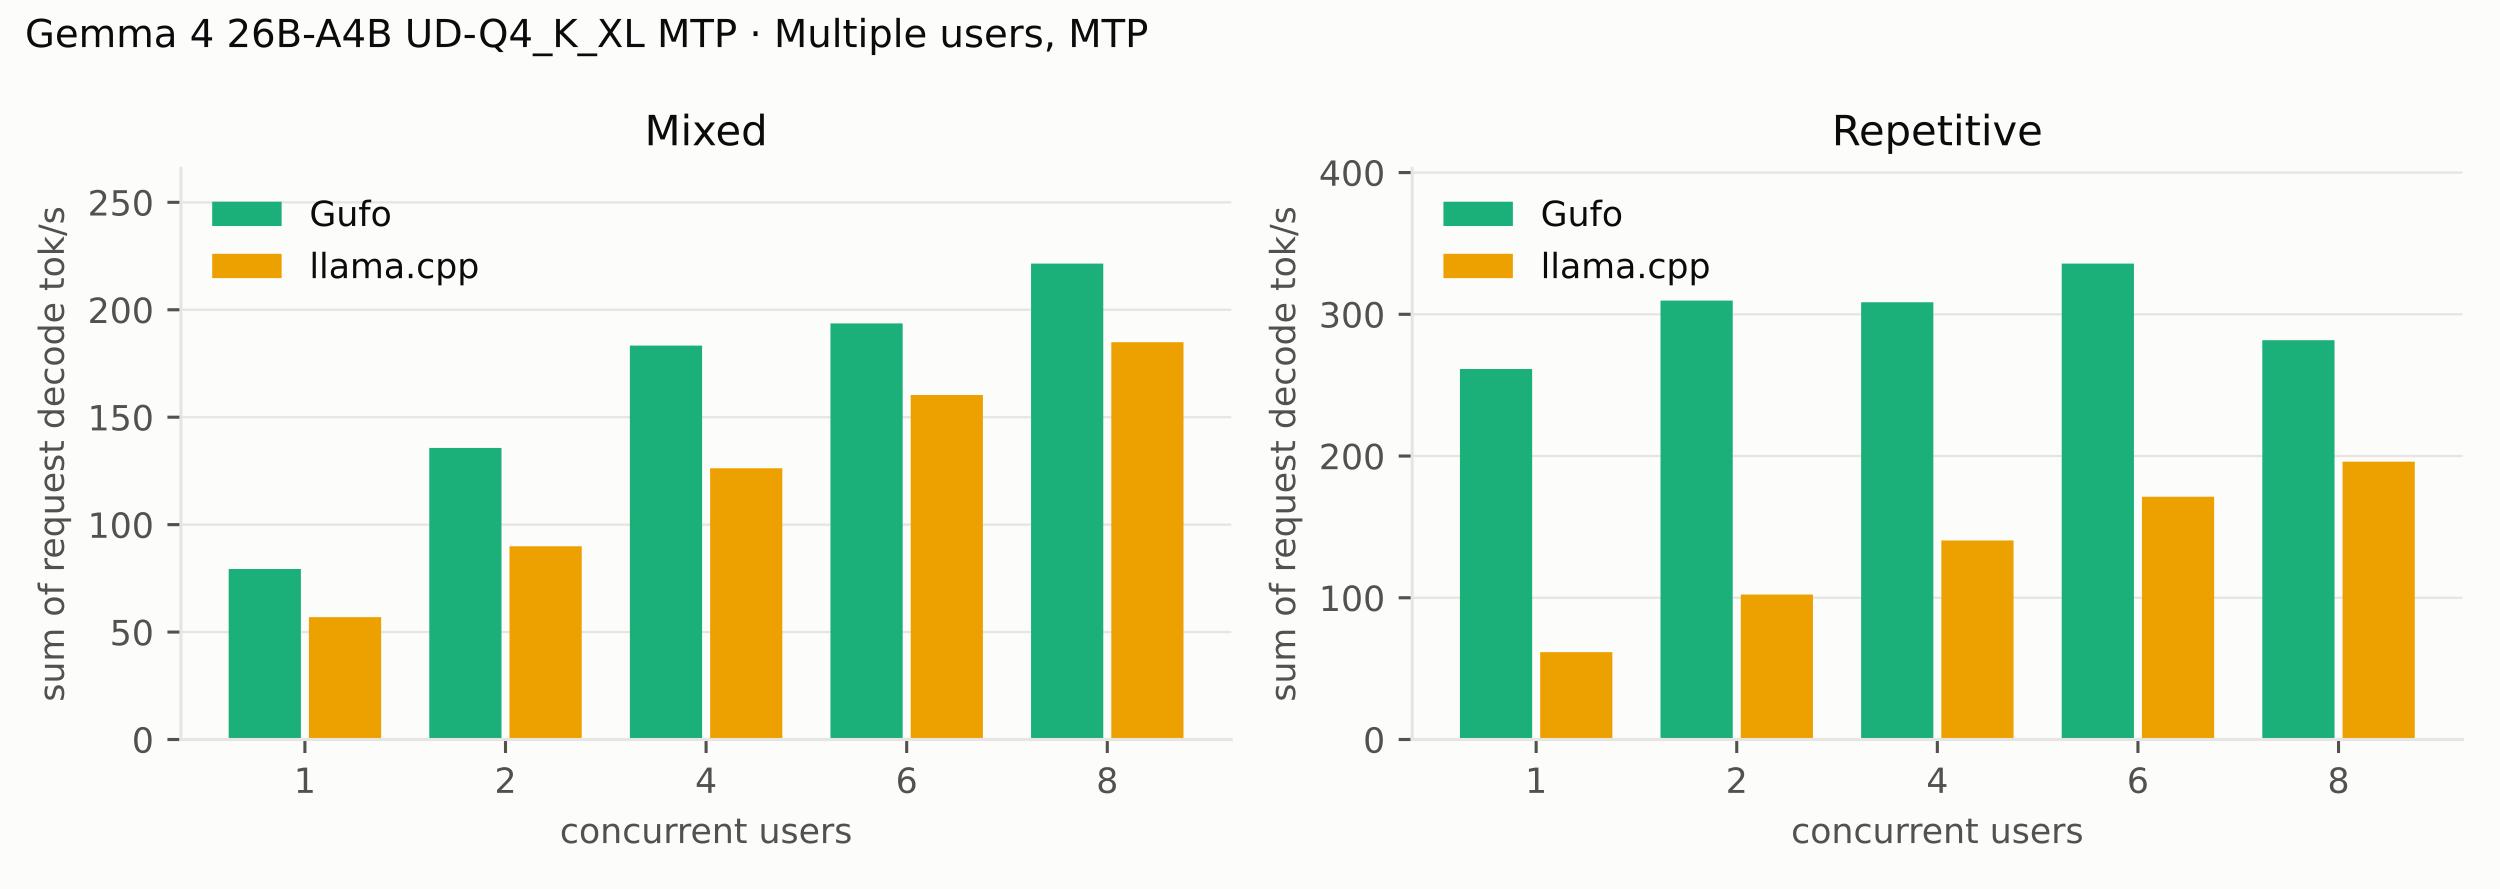
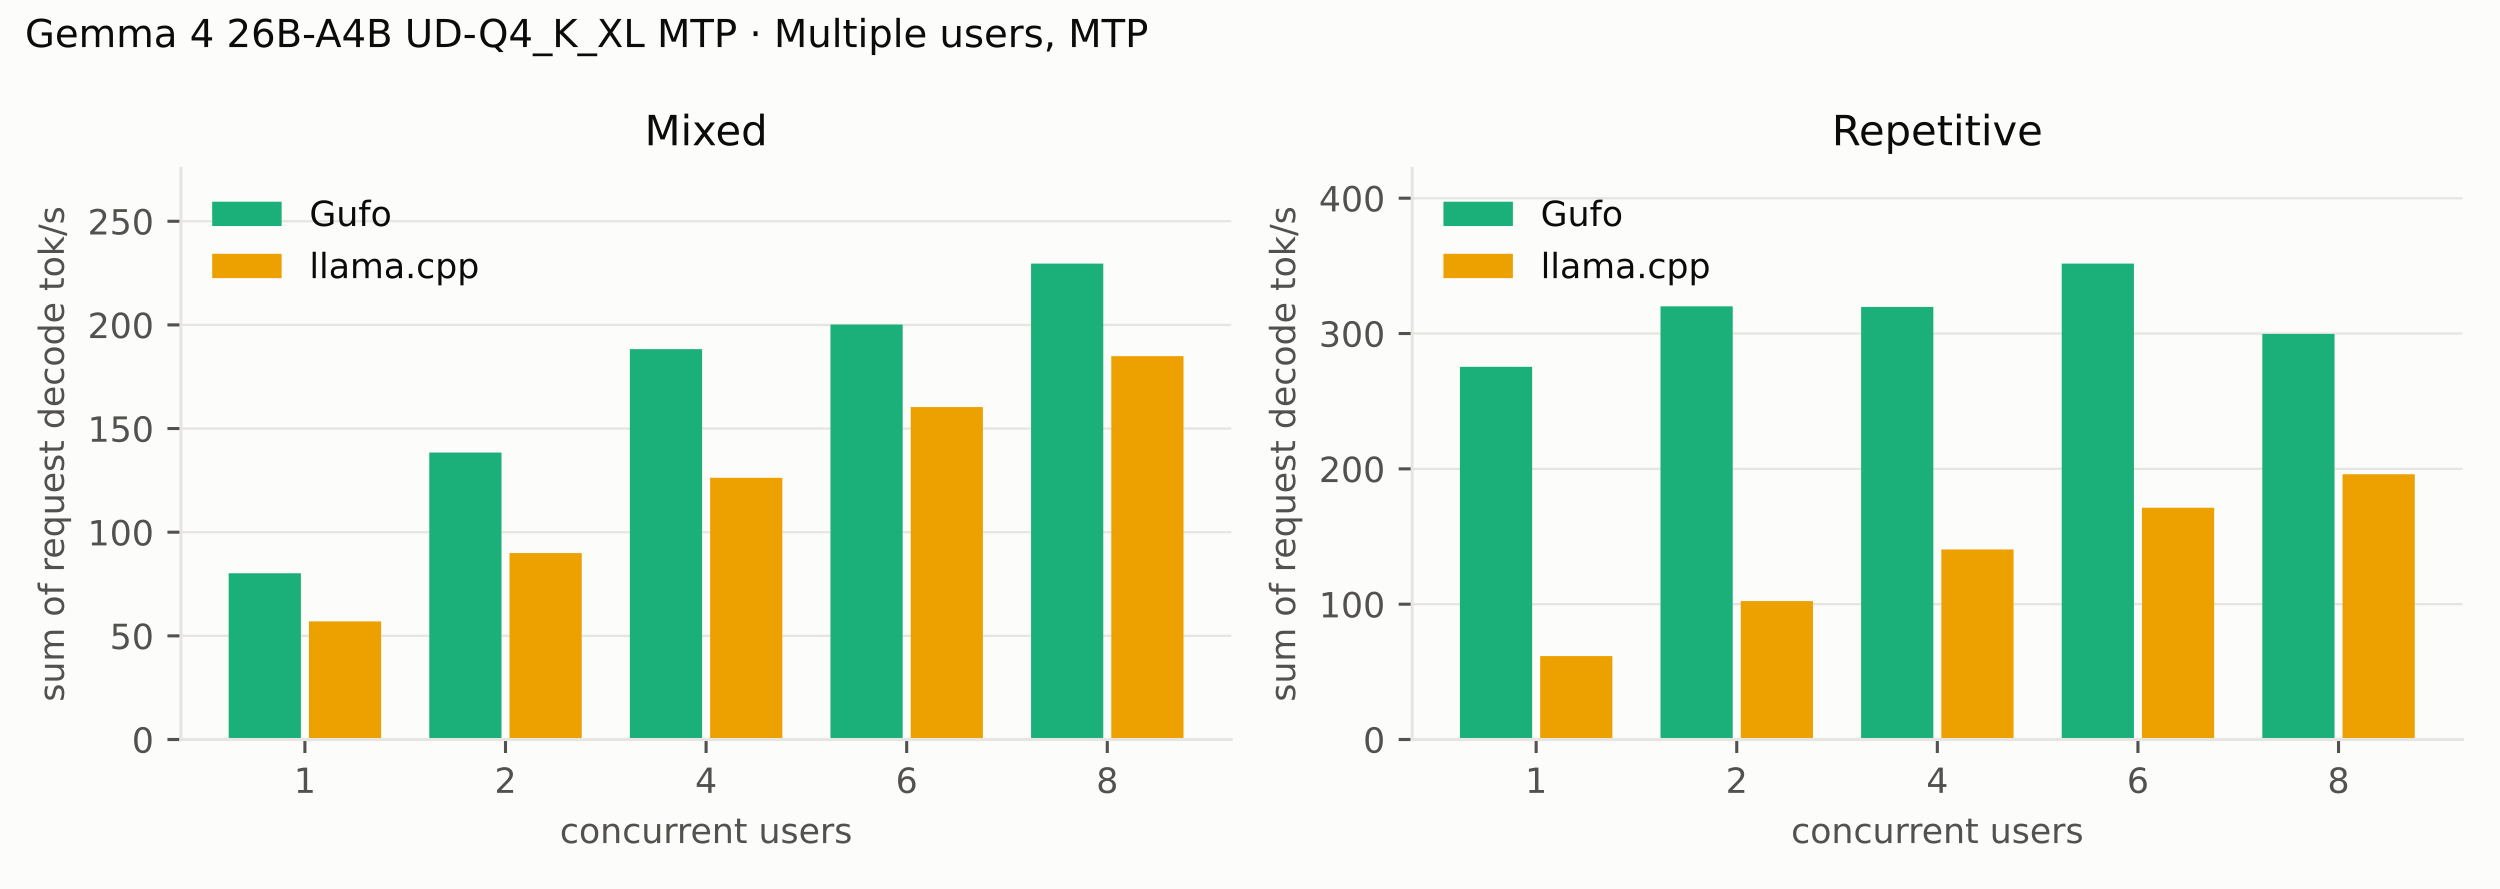
<svg xmlns="http://www.w3.org/2000/svg" xmlns:xlink="http://www.w3.org/1999/xlink" width="648pt" height="230.4pt" viewBox="0 0 648 230.4" version="1.1">
  <defs>
    <style type="text/css">*{stroke-linejoin: round; stroke-linecap: butt}</style>
  </defs>
  <g id="figure_1">
    <g id="patch_1">
      <path d="M 0 230.4 L 648 230.4 L 648 0 L 0 0 z " style="fill: #fcfcfb" />
    </g>
    <g id="axes_1">
      <g id="patch_2">
        <path d="M 46.899 191.68 L 319.14 191.68 L 319.14 43.647 L 46.899 43.647 z " style="fill: #fcfcfb" />
      </g>
      <g id="matplotlib.axis_1">
        <g id="xtick_1">
          <g id="line2d_1">
            <defs>
              <path id="m1ebf051f68" d="M 0 0 L 0 3.5 " style="stroke: #52514e; stroke-width: 0.8" />
            </defs>
            <g>
              <use xlink:href="#m1ebf051f68" x="79.032" y="191.68" style="fill: #52514e; stroke: #52514e; stroke-width: 0.8" />
            </g>
          </g>
          <g id="text_1">
            <text style="font-size: 9px; font-family: 'DejaVu Sans', 'Bitstream Vera Sans', 'Computer Modern Sans Serif', 'Lucida Grande', 'Verdana', 'Geneva', 'Lucid', 'Arial', 'Helvetica', 'Avant Garde', sans-serif; text-anchor: middle; fill: #52514e" x="79.032" y="205.518" transform="rotate(-0 79.03174 205.5179)">1</text>
          </g>
        </g>
        <g id="xtick_2">
          <g id="line2d_2">
            <g>
              <use xlink:href="#m1ebf051f68" x="131.026" y="191.68" style="fill: #52514e; stroke: #52514e; stroke-width: 0.8" />
            </g>
          </g>
          <g id="text_2">
            <text style="font-size: 9px; font-family: 'DejaVu Sans', 'Bitstream Vera Sans', 'Computer Modern Sans Serif', 'Lucida Grande', 'Verdana', 'Geneva', 'Lucid', 'Arial', 'Helvetica', 'Avant Garde', sans-serif; text-anchor: middle; fill: #52514e" x="131.026" y="205.518" transform="rotate(-0 131.0257 205.5179)">2</text>
          </g>
        </g>
        <g id="xtick_3">
          <g id="line2d_3">
            <g>
              <use xlink:href="#m1ebf051f68" x="183.02" y="191.68" style="fill: #52514e; stroke: #52514e; stroke-width: 0.8" />
            </g>
          </g>
          <g id="text_3">
            <text style="font-size: 9px; font-family: 'DejaVu Sans', 'Bitstream Vera Sans', 'Computer Modern Sans Serif', 'Lucida Grande', 'Verdana', 'Geneva', 'Lucid', 'Arial', 'Helvetica', 'Avant Garde', sans-serif; text-anchor: middle; fill: #52514e" x="183.02" y="205.518" transform="rotate(-0 183.0197 205.5179)">4</text>
          </g>
        </g>
        <g id="xtick_4">
          <g id="line2d_4">
            <g>
              <use xlink:href="#m1ebf051f68" x="235.014" y="191.68" style="fill: #52514e; stroke: #52514e; stroke-width: 0.8" />
            </g>
          </g>
          <g id="text_4">
            <text style="font-size: 9px; font-family: 'DejaVu Sans', 'Bitstream Vera Sans', 'Computer Modern Sans Serif', 'Lucida Grande', 'Verdana', 'Geneva', 'Lucid', 'Arial', 'Helvetica', 'Avant Garde', sans-serif; text-anchor: middle; fill: #52514e" x="235.014" y="205.518" transform="rotate(-0 235.0137 205.5179)">6</text>
          </g>
        </g>
        <g id="xtick_5">
          <g id="line2d_5">
            <g>
              <use xlink:href="#m1ebf051f68" x="287.008" y="191.68" style="fill: #52514e; stroke: #52514e; stroke-width: 0.8" />
            </g>
          </g>
          <g id="text_5">
            <text style="font-size: 9px; font-family: 'DejaVu Sans', 'Bitstream Vera Sans', 'Computer Modern Sans Serif', 'Lucida Grande', 'Verdana', 'Geneva', 'Lucid', 'Arial', 'Helvetica', 'Avant Garde', sans-serif; text-anchor: middle; fill: #52514e" x="287.008" y="205.518" transform="rotate(-0 287.0077 205.5179)">8</text>
          </g>
        </g>
        <g id="text_6">
          <text style="font-size: 9px; font-family: 'DejaVu Sans', 'Bitstream Vera Sans', 'Computer Modern Sans Serif', 'Lucida Grande', 'Verdana', 'Geneva', 'Lucid', 'Arial', 'Helvetica', 'Avant Garde', sans-serif; text-anchor: middle; fill: #52514e" x="183.02" y="218.518" transform="rotate(-0 183.0197 218.5179)">concurrent users</text>
        </g>
      </g>
      <g id="matplotlib.axis_2">
        <g id="ytick_1">
          <g id="line2d_6">
            <path d="M 46.899 191.68 L 319.14 191.68 " clip-path="url(#p1bdd1d52e2)" style="fill: none; stroke: #e6e5e1; stroke-width: 0.6; stroke-linecap: square" />
          </g>
          <g id="line2d_7">
            <defs>
              <path id="m680e5b1e24" d="M 0 0 L -3.5 0 " style="stroke: #52514e; stroke-width: 0.8" />
            </defs>
            <g>
              <use xlink:href="#m680e5b1e24" x="46.899" y="191.68" style="fill: #52514e; stroke: #52514e; stroke-width: 0.8" />
            </g>
          </g>
          <g id="text_7">
            <text style="font-size: 9px; font-family: 'DejaVu Sans', 'Bitstream Vera Sans', 'Computer Modern Sans Serif', 'Lucida Grande', 'Verdana', 'Geneva', 'Lucid', 'Arial', 'Helvetica', 'Avant Garde', sans-serif; text-anchor: end; fill: #52514e" x="39.899" y="195.099" transform="rotate(-0 39.89945 195.0989)">0</text>
          </g>
        </g>
        <g id="ytick_2">
          <g id="line2d_8">
-             <path d="M 46.899 163.833 L 319.14 163.833 " clip-path="url(#p1bdd1d52e2)" style="fill: none; stroke: #e6e5e1; stroke-width: 0.6; stroke-linecap: square" />
+             <path d="M 46.899 164.813 L 319.14 164.813 " clip-path="url(#p1bdd1d52e2)" style="fill: none; stroke: #e6e5e1; stroke-width: 0.6; stroke-linecap: square" />
          </g>
          <g id="line2d_9">
            <g>
-               <use xlink:href="#m680e5b1e24" x="46.899" y="163.833" style="fill: #52514e; stroke: #52514e; stroke-width: 0.8" />
+               <use xlink:href="#m680e5b1e24" x="46.899" y="164.813" style="fill: #52514e; stroke: #52514e; stroke-width: 0.8" />
            </g>
          </g>
          <g id="text_8">
-             <text style="font-size: 9px; font-family: 'DejaVu Sans', 'Bitstream Vera Sans', 'Computer Modern Sans Serif', 'Lucida Grande', 'Verdana', 'Geneva', 'Lucid', 'Arial', 'Helvetica', 'Avant Garde', sans-serif; text-anchor: end; fill: #52514e" x="39.899" y="167.252" transform="rotate(-0 39.89945 167.2523)">50</text>
+             <text style="font-size: 9px; font-family: 'DejaVu Sans', 'Bitstream Vera Sans', 'Computer Modern Sans Serif', 'Lucida Grande', 'Verdana', 'Geneva', 'Lucid', 'Arial', 'Helvetica', 'Avant Garde', sans-serif; text-anchor: end; fill: #52514e" x="39.899" y="168.232" transform="rotate(-0 39.89945 168.2323)">50</text>
          </g>
        </g>
        <g id="ytick_3">
          <g id="line2d_10">
-             <path d="M 46.899 135.987 L 319.14 135.987 " clip-path="url(#p1bdd1d52e2)" style="fill: none; stroke: #e6e5e1; stroke-width: 0.6; stroke-linecap: square" />
+             <path d="M 46.899 137.947 L 319.14 137.947 " clip-path="url(#p1bdd1d52e2)" style="fill: none; stroke: #e6e5e1; stroke-width: 0.6; stroke-linecap: square" />
          </g>
          <g id="line2d_11">
            <g>
-               <use xlink:href="#m680e5b1e24" x="46.899" y="135.987" style="fill: #52514e; stroke: #52514e; stroke-width: 0.8" />
+               <use xlink:href="#m680e5b1e24" x="46.899" y="137.947" style="fill: #52514e; stroke: #52514e; stroke-width: 0.8" />
            </g>
          </g>
          <g id="text_9">
-             <text style="font-size: 9px; font-family: 'DejaVu Sans', 'Bitstream Vera Sans', 'Computer Modern Sans Serif', 'Lucida Grande', 'Verdana', 'Geneva', 'Lucid', 'Arial', 'Helvetica', 'Avant Garde', sans-serif; text-anchor: end; fill: #52514e" x="39.899" y="139.406" transform="rotate(-0 39.89945 139.4056)">100</text>
+             <text style="font-size: 9px; font-family: 'DejaVu Sans', 'Bitstream Vera Sans', 'Computer Modern Sans Serif', 'Lucida Grande', 'Verdana', 'Geneva', 'Lucid', 'Arial', 'Helvetica', 'Avant Garde', sans-serif; text-anchor: end; fill: #52514e" x="39.899" y="141.366" transform="rotate(-0 39.89945 141.3657)">100</text>
          </g>
        </g>
        <g id="ytick_4">
          <g id="line2d_12">
-             <path d="M 46.899 108.14 L 319.14 108.14 " clip-path="url(#p1bdd1d52e2)" style="fill: none; stroke: #e6e5e1; stroke-width: 0.6; stroke-linecap: square" />
+             <path d="M 46.899 111.08 L 319.14 111.08 " clip-path="url(#p1bdd1d52e2)" style="fill: none; stroke: #e6e5e1; stroke-width: 0.6; stroke-linecap: square" />
          </g>
          <g id="line2d_13">
            <g>
-               <use xlink:href="#m680e5b1e24" x="46.899" y="108.14" style="fill: #52514e; stroke: #52514e; stroke-width: 0.8" />
+               <use xlink:href="#m680e5b1e24" x="46.899" y="111.08" style="fill: #52514e; stroke: #52514e; stroke-width: 0.8" />
            </g>
          </g>
          <g id="text_10">
-             <text style="font-size: 9px; font-family: 'DejaVu Sans', 'Bitstream Vera Sans', 'Computer Modern Sans Serif', 'Lucida Grande', 'Verdana', 'Geneva', 'Lucid', 'Arial', 'Helvetica', 'Avant Garde', sans-serif; text-anchor: end; fill: #52514e" x="39.899" y="111.559" transform="rotate(-0 39.89945 111.5589)">150</text>
+             <text style="font-size: 9px; font-family: 'DejaVu Sans', 'Bitstream Vera Sans', 'Computer Modern Sans Serif', 'Lucida Grande', 'Verdana', 'Geneva', 'Lucid', 'Arial', 'Helvetica', 'Avant Garde', sans-serif; text-anchor: end; fill: #52514e" x="39.899" y="114.499" transform="rotate(-0 39.89945 114.4991)">150</text>
          </g>
        </g>
        <g id="ytick_5">
          <g id="line2d_14">
-             <path d="M 46.899 80.293 L 319.14 80.293 " clip-path="url(#p1bdd1d52e2)" style="fill: none; stroke: #e6e5e1; stroke-width: 0.6; stroke-linecap: square" />
+             <path d="M 46.899 84.214 L 319.14 84.214 " clip-path="url(#p1bdd1d52e2)" style="fill: none; stroke: #e6e5e1; stroke-width: 0.6; stroke-linecap: square" />
          </g>
          <g id="line2d_15">
            <g>
-               <use xlink:href="#m680e5b1e24" x="46.899" y="80.293" style="fill: #52514e; stroke: #52514e; stroke-width: 0.8" />
+               <use xlink:href="#m680e5b1e24" x="46.899" y="84.214" style="fill: #52514e; stroke: #52514e; stroke-width: 0.8" />
            </g>
          </g>
          <g id="text_11">
-             <text style="font-size: 9px; font-family: 'DejaVu Sans', 'Bitstream Vera Sans', 'Computer Modern Sans Serif', 'Lucida Grande', 'Verdana', 'Geneva', 'Lucid', 'Arial', 'Helvetica', 'Avant Garde', sans-serif; text-anchor: end; fill: #52514e" x="39.899" y="83.712" transform="rotate(-0 39.89945 83.71226)">200</text>
+             <text style="font-size: 9px; font-family: 'DejaVu Sans', 'Bitstream Vera Sans', 'Computer Modern Sans Serif', 'Lucida Grande', 'Verdana', 'Geneva', 'Lucid', 'Arial', 'Helvetica', 'Avant Garde', sans-serif; text-anchor: end; fill: #52514e" x="39.899" y="87.632" transform="rotate(-0 39.89945 87.63248)">200</text>
          </g>
        </g>
        <g id="ytick_6">
          <g id="line2d_16">
-             <path d="M 46.899 52.447 L 319.14 52.447 " clip-path="url(#p1bdd1d52e2)" style="fill: none; stroke: #e6e5e1; stroke-width: 0.6; stroke-linecap: square" />
+             <path d="M 46.899 57.347 L 319.14 57.347 " clip-path="url(#p1bdd1d52e2)" style="fill: none; stroke: #e6e5e1; stroke-width: 0.6; stroke-linecap: square" />
          </g>
          <g id="line2d_17">
            <g>
-               <use xlink:href="#m680e5b1e24" x="46.899" y="52.447" style="fill: #52514e; stroke: #52514e; stroke-width: 0.8" />
+               <use xlink:href="#m680e5b1e24" x="46.899" y="57.347" style="fill: #52514e; stroke: #52514e; stroke-width: 0.8" />
            </g>
          </g>
          <g id="text_12">
-             <text style="font-size: 9px; font-family: 'DejaVu Sans', 'Bitstream Vera Sans', 'Computer Modern Sans Serif', 'Lucida Grande', 'Verdana', 'Geneva', 'Lucid', 'Arial', 'Helvetica', 'Avant Garde', sans-serif; text-anchor: end; fill: #52514e" x="39.899" y="55.866" transform="rotate(-0 39.89945 55.86559)">250</text>
+             <text style="font-size: 9px; font-family: 'DejaVu Sans', 'Bitstream Vera Sans', 'Computer Modern Sans Serif', 'Lucida Grande', 'Verdana', 'Geneva', 'Lucid', 'Arial', 'Helvetica', 'Avant Garde', sans-serif; text-anchor: end; fill: #52514e" x="39.899" y="60.766" transform="rotate(-0 39.89945 60.76586)">250</text>
          </g>
        </g>
        <g id="text_13">
          <text style="font-size: 9px; font-family: 'DejaVu Sans', 'Bitstream Vera Sans', 'Computer Modern Sans Serif', 'Lucida Grande', 'Verdana', 'Geneva', 'Lucid', 'Arial', 'Helvetica', 'Avant Garde', sans-serif; text-anchor: middle; fill: #52514e" x="16.559" y="117.664" transform="rotate(-90 16.55859 117.6635)">sum of request decode tok/s</text>
        </g>
      </g>
      <g id="patch_3">
-         <path d="M 59.274 191.68 L 77.992 191.68 L 77.992 147.493 L 59.274 147.493 z " clip-path="url(#p1bdd1d52e2)" style="fill: #1baf7a" />
+         <path d="M 59.274 191.68 L 77.992 191.68 L 77.992 148.591 L 59.274 148.591 z " clip-path="url(#p1bdd1d52e2)" style="fill: #1baf7a" />
      </g>
      <g id="patch_4">
-         <path d="M 111.268 191.68 L 129.986 191.68 L 129.986 116.099 L 111.268 116.099 z " clip-path="url(#p1bdd1d52e2)" style="fill: #1baf7a" />
+         <path d="M 111.268 191.68 L 129.986 191.68 L 129.986 117.302 L 111.268 117.302 z " clip-path="url(#p1bdd1d52e2)" style="fill: #1baf7a" />
      </g>
      <g id="patch_5">
-         <path d="M 163.262 191.68 L 181.98 191.68 L 181.98 89.577 L 163.262 89.577 z " clip-path="url(#p1bdd1d52e2)" style="fill: #1baf7a" />
+         <path d="M 163.262 191.68 L 181.98 191.68 L 181.98 90.49 L 163.262 90.49 z " clip-path="url(#p1bdd1d52e2)" style="fill: #1baf7a" />
      </g>
      <g id="patch_6">
-         <path d="M 215.256 191.68 L 233.974 191.68 L 233.974 83.824 L 215.256 83.824 z " clip-path="url(#p1bdd1d52e2)" style="fill: #1baf7a" />
+         <path d="M 215.256 191.68 L 233.974 191.68 L 233.974 84.111 L 215.256 84.111 z " clip-path="url(#p1bdd1d52e2)" style="fill: #1baf7a" />
      </g>
      <g id="patch_7">
        <path d="M 267.25 191.68 L 285.968 191.68 L 285.968 68.319 L 267.25 68.319 z " clip-path="url(#p1bdd1d52e2)" style="fill: #1baf7a" />
      </g>
      <g id="patch_8">
-         <path d="M 80.072 191.68 L 98.789 191.68 L 98.789 159.957 L 80.072 159.957 z " clip-path="url(#p1bdd1d52e2)" style="fill: #eda100" />
+         <path d="M 80.072 191.68 L 98.789 191.68 L 98.789 161.074 L 80.072 161.074 z " clip-path="url(#p1bdd1d52e2)" style="fill: #eda100" />
      </g>
      <g id="patch_9">
-         <path d="M 132.066 191.68 L 150.783 191.68 L 150.783 141.595 L 132.066 141.595 z " clip-path="url(#p1bdd1d52e2)" style="fill: #eda100" />
+         <path d="M 132.066 191.68 L 150.783 191.68 L 150.783 143.358 L 132.066 143.358 z " clip-path="url(#p1bdd1d52e2)" style="fill: #eda100" />
      </g>
      <g id="patch_10">
-         <path d="M 184.06 191.68 L 202.777 191.68 L 202.777 121.373 L 184.06 121.373 z " clip-path="url(#p1bdd1d52e2)" style="fill: #eda100" />
+         <path d="M 184.06 191.68 L 202.777 191.68 L 202.777 123.847 L 184.06 123.847 z " clip-path="url(#p1bdd1d52e2)" style="fill: #eda100" />
      </g>
      <g id="patch_11">
-         <path d="M 236.054 191.68 L 254.771 191.68 L 254.771 102.376 L 236.054 102.376 z " clip-path="url(#p1bdd1d52e2)" style="fill: #eda100" />
+         <path d="M 236.054 191.68 L 254.771 191.68 L 254.771 105.519 L 236.054 105.519 z " clip-path="url(#p1bdd1d52e2)" style="fill: #eda100" />
      </g>
      <g id="patch_12">
-         <path d="M 288.048 191.68 L 306.765 191.68 L 306.765 88.692 L 288.048 88.692 z " clip-path="url(#p1bdd1d52e2)" style="fill: #eda100" />
+         <path d="M 288.048 191.68 L 306.765 191.68 L 306.765 92.317 L 288.048 92.317 z " clip-path="url(#p1bdd1d52e2)" style="fill: #eda100" />
      </g>
      <g id="patch_13">
        <path d="M 46.899 191.68 L 46.899 43.647 " style="fill: none; stroke: #e6e5e1; stroke-width: 0.8; stroke-linejoin: miter; stroke-linecap: square" />
      </g>
      <g id="patch_14">
        <path d="M 46.899 191.68 L 319.14 191.68 " style="fill: none; stroke: #e6e5e1; stroke-width: 0.8; stroke-linejoin: miter; stroke-linecap: square" />
      </g>
      <g id="text_14">
        <text style="font-size: 10.8px; font-family: 'DejaVu Sans', 'Bitstream Vera Sans', 'Computer Modern Sans Serif', 'Lucida Grande', 'Verdana', 'Geneva', 'Lucid', 'Arial', 'Helvetica', 'Avant Garde', sans-serif; text-anchor: middle; fill: #0b0b0b" x="183.02" y="37.647" transform="rotate(-0 183.0197 37.64709)">Mixed</text>
      </g>
      <g id="legend_1">
        <g id="patch_15">
          <path d="M 54.999 58.586 L 72.999 58.586 L 72.999 52.286 L 54.999 52.286 z " style="fill: #1baf7a" />
        </g>
        <g id="text_15">
          <text style="font-size: 9px; font-family: 'DejaVu Sans', 'Bitstream Vera Sans', 'Computer Modern Sans Serif', 'Lucida Grande', 'Verdana', 'Geneva', 'Lucid', 'Arial', 'Helvetica', 'Avant Garde', sans-serif; text-anchor: start; fill: #0b0b0b" x="80.199" y="58.586" transform="rotate(-0 80.19945 58.58569)">Gufo</text>
        </g>
        <g id="patch_16">
          <path d="M 54.999 72.086 L 72.999 72.086 L 72.999 65.786 L 54.999 65.786 z " style="fill: #eda100" />
        </g>
        <g id="text_16">
          <text style="font-size: 9px; font-family: 'DejaVu Sans', 'Bitstream Vera Sans', 'Computer Modern Sans Serif', 'Lucida Grande', 'Verdana', 'Geneva', 'Lucid', 'Arial', 'Helvetica', 'Avant Garde', sans-serif; text-anchor: start; fill: #0b0b0b" x="80.199" y="72.086" transform="rotate(-0 80.19945 72.08639)">llama.cpp</text>
        </g>
      </g>
    </g>
    <g id="axes_2">
      <g id="patch_17">
        <path d="M 366.039 191.68 L 638.28 191.68 L 638.28 43.647 L 366.039 43.647 z " style="fill: #fcfcfb" />
      </g>
      <g id="matplotlib.axis_3">
        <g id="xtick_6">
          <g id="line2d_18">
            <g>
              <use xlink:href="#m1ebf051f68" x="398.172" y="191.68" style="fill: #52514e; stroke: #52514e; stroke-width: 0.8" />
            </g>
          </g>
          <g id="text_17">
            <text style="font-size: 9px; font-family: 'DejaVu Sans', 'Bitstream Vera Sans', 'Computer Modern Sans Serif', 'Lucida Grande', 'Verdana', 'Geneva', 'Lucid', 'Arial', 'Helvetica', 'Avant Garde', sans-serif; text-anchor: middle; fill: #52514e" x="398.172" y="205.518" transform="rotate(-0 398.1717 205.5179)">1</text>
          </g>
        </g>
        <g id="xtick_7">
          <g id="line2d_19">
            <g>
              <use xlink:href="#m1ebf051f68" x="450.166" y="191.68" style="fill: #52514e; stroke: #52514e; stroke-width: 0.8" />
            </g>
          </g>
          <g id="text_18">
            <text style="font-size: 9px; font-family: 'DejaVu Sans', 'Bitstream Vera Sans', 'Computer Modern Sans Serif', 'Lucida Grande', 'Verdana', 'Geneva', 'Lucid', 'Arial', 'Helvetica', 'Avant Garde', sans-serif; text-anchor: middle; fill: #52514e" x="450.166" y="205.518" transform="rotate(-0 450.1657 205.5179)">2</text>
          </g>
        </g>
        <g id="xtick_8">
          <g id="line2d_20">
            <g>
              <use xlink:href="#m1ebf051f68" x="502.16" y="191.68" style="fill: #52514e; stroke: #52514e; stroke-width: 0.8" />
            </g>
          </g>
          <g id="text_19">
            <text style="font-size: 9px; font-family: 'DejaVu Sans', 'Bitstream Vera Sans', 'Computer Modern Sans Serif', 'Lucida Grande', 'Verdana', 'Geneva', 'Lucid', 'Arial', 'Helvetica', 'Avant Garde', sans-serif; text-anchor: middle; fill: #52514e" x="502.16" y="205.518" transform="rotate(-0 502.1597 205.5179)">4</text>
          </g>
        </g>
        <g id="xtick_9">
          <g id="line2d_21">
            <g>
              <use xlink:href="#m1ebf051f68" x="554.154" y="191.68" style="fill: #52514e; stroke: #52514e; stroke-width: 0.8" />
            </g>
          </g>
          <g id="text_20">
            <text style="font-size: 9px; font-family: 'DejaVu Sans', 'Bitstream Vera Sans', 'Computer Modern Sans Serif', 'Lucida Grande', 'Verdana', 'Geneva', 'Lucid', 'Arial', 'Helvetica', 'Avant Garde', sans-serif; text-anchor: middle; fill: #52514e" x="554.154" y="205.518" transform="rotate(-0 554.1537 205.5179)">6</text>
          </g>
        </g>
        <g id="xtick_10">
          <g id="line2d_22">
            <g>
              <use xlink:href="#m1ebf051f68" x="606.148" y="191.68" style="fill: #52514e; stroke: #52514e; stroke-width: 0.8" />
            </g>
          </g>
          <g id="text_21">
            <text style="font-size: 9px; font-family: 'DejaVu Sans', 'Bitstream Vera Sans', 'Computer Modern Sans Serif', 'Lucida Grande', 'Verdana', 'Geneva', 'Lucid', 'Arial', 'Helvetica', 'Avant Garde', sans-serif; text-anchor: middle; fill: #52514e" x="606.148" y="205.518" transform="rotate(-0 606.1477 205.5179)">8</text>
          </g>
        </g>
        <g id="text_22">
          <text style="font-size: 9px; font-family: 'DejaVu Sans', 'Bitstream Vera Sans', 'Computer Modern Sans Serif', 'Lucida Grande', 'Verdana', 'Geneva', 'Lucid', 'Arial', 'Helvetica', 'Avant Garde', sans-serif; text-anchor: middle; fill: #52514e" x="502.16" y="218.518" transform="rotate(-0 502.1597 218.5179)">concurrent users</text>
        </g>
      </g>
      <g id="matplotlib.axis_4">
        <g id="ytick_7">
          <g id="line2d_23">
            <path d="M 366.039 191.68 L 638.28 191.68 " clip-path="url(#pbed3e39741)" style="fill: none; stroke: #e6e5e1; stroke-width: 0.6; stroke-linecap: square" />
          </g>
          <g id="line2d_24">
            <g>
              <use xlink:href="#m680e5b1e24" x="366.039" y="191.68" style="fill: #52514e; stroke: #52514e; stroke-width: 0.8" />
            </g>
          </g>
          <g id="text_23">
            <text style="font-size: 9px; font-family: 'DejaVu Sans', 'Bitstream Vera Sans', 'Computer Modern Sans Serif', 'Lucida Grande', 'Verdana', 'Geneva', 'Lucid', 'Arial', 'Helvetica', 'Avant Garde', sans-serif; text-anchor: end; fill: #52514e" x="359.039" y="195.099" transform="rotate(-0 359.0395 195.0989)">0</text>
          </g>
        </g>
        <g id="ytick_8">
          <g id="line2d_25">
-             <path d="M 366.039 154.943 L 638.28 154.943 " clip-path="url(#pbed3e39741)" style="fill: none; stroke: #e6e5e1; stroke-width: 0.6; stroke-linecap: square" />
+             <path d="M 366.039 156.604 L 638.28 156.604 " clip-path="url(#pbed3e39741)" style="fill: none; stroke: #e6e5e1; stroke-width: 0.6; stroke-linecap: square" />
          </g>
          <g id="line2d_26">
            <g>
-               <use xlink:href="#m680e5b1e24" x="366.039" y="154.943" style="fill: #52514e; stroke: #52514e; stroke-width: 0.8" />
+               <use xlink:href="#m680e5b1e24" x="366.039" y="156.604" style="fill: #52514e; stroke: #52514e; stroke-width: 0.8" />
            </g>
          </g>
          <g id="text_24">
-             <text style="font-size: 9px; font-family: 'DejaVu Sans', 'Bitstream Vera Sans', 'Computer Modern Sans Serif', 'Lucida Grande', 'Verdana', 'Geneva', 'Lucid', 'Arial', 'Helvetica', 'Avant Garde', sans-serif; text-anchor: end; fill: #52514e" x="359.039" y="158.361" transform="rotate(-0 359.0395 158.3615)">100</text>
+             <text style="font-size: 9px; font-family: 'DejaVu Sans', 'Bitstream Vera Sans', 'Computer Modern Sans Serif', 'Lucida Grande', 'Verdana', 'Geneva', 'Lucid', 'Arial', 'Helvetica', 'Avant Garde', sans-serif; text-anchor: end; fill: #52514e" x="359.039" y="160.023" transform="rotate(-0 359.0395 160.0234)">100</text>
          </g>
        </g>
        <g id="ytick_9">
          <g id="line2d_27">
-             <path d="M 366.039 118.205 L 638.28 118.205 " clip-path="url(#pbed3e39741)" style="fill: none; stroke: #e6e5e1; stroke-width: 0.6; stroke-linecap: square" />
+             <path d="M 366.039 121.529 L 638.28 121.529 " clip-path="url(#pbed3e39741)" style="fill: none; stroke: #e6e5e1; stroke-width: 0.6; stroke-linecap: square" />
          </g>
          <g id="line2d_28">
            <g>
-               <use xlink:href="#m680e5b1e24" x="366.039" y="118.205" style="fill: #52514e; stroke: #52514e; stroke-width: 0.8" />
+               <use xlink:href="#m680e5b1e24" x="366.039" y="121.529" style="fill: #52514e; stroke: #52514e; stroke-width: 0.8" />
            </g>
          </g>
          <g id="text_25">
-             <text style="font-size: 9px; font-family: 'DejaVu Sans', 'Bitstream Vera Sans', 'Computer Modern Sans Serif', 'Lucida Grande', 'Verdana', 'Geneva', 'Lucid', 'Arial', 'Helvetica', 'Avant Garde', sans-serif; text-anchor: end; fill: #52514e" x="359.039" y="121.624" transform="rotate(-0 359.0395 121.624)">200</text>
+             <text style="font-size: 9px; font-family: 'DejaVu Sans', 'Bitstream Vera Sans', 'Computer Modern Sans Serif', 'Lucida Grande', 'Verdana', 'Geneva', 'Lucid', 'Arial', 'Helvetica', 'Avant Garde', sans-serif; text-anchor: end; fill: #52514e" x="359.039" y="124.948" transform="rotate(-0 359.0395 124.9478)">200</text>
          </g>
        </g>
        <g id="ytick_10">
          <g id="line2d_29">
-             <path d="M 366.039 81.468 L 638.28 81.468 " clip-path="url(#pbed3e39741)" style="fill: none; stroke: #e6e5e1; stroke-width: 0.6; stroke-linecap: square" />
+             <path d="M 366.039 86.453 L 638.28 86.453 " clip-path="url(#pbed3e39741)" style="fill: none; stroke: #e6e5e1; stroke-width: 0.6; stroke-linecap: square" />
          </g>
          <g id="line2d_30">
            <g>
-               <use xlink:href="#m680e5b1e24" x="366.039" y="81.468" style="fill: #52514e; stroke: #52514e; stroke-width: 0.8" />
+               <use xlink:href="#m680e5b1e24" x="366.039" y="86.453" style="fill: #52514e; stroke: #52514e; stroke-width: 0.8" />
            </g>
          </g>
          <g id="text_26">
-             <text style="font-size: 9px; font-family: 'DejaVu Sans', 'Bitstream Vera Sans', 'Computer Modern Sans Serif', 'Lucida Grande', 'Verdana', 'Geneva', 'Lucid', 'Arial', 'Helvetica', 'Avant Garde', sans-serif; text-anchor: end; fill: #52514e" x="359.039" y="84.887" transform="rotate(-0 359.0395 84.88653)">300</text>
+             <text style="font-size: 9px; font-family: 'DejaVu Sans', 'Bitstream Vera Sans', 'Computer Modern Sans Serif', 'Lucida Grande', 'Verdana', 'Geneva', 'Lucid', 'Arial', 'Helvetica', 'Avant Garde', sans-serif; text-anchor: end; fill: #52514e" x="359.039" y="89.872" transform="rotate(-0 359.0395 89.87226)">300</text>
          </g>
        </g>
        <g id="ytick_11">
          <g id="line2d_31">
-             <path d="M 366.039 44.73 L 638.28 44.73 " clip-path="url(#pbed3e39741)" style="fill: none; stroke: #e6e5e1; stroke-width: 0.6; stroke-linecap: square" />
+             <path d="M 366.039 51.378 L 638.28 51.378 " clip-path="url(#pbed3e39741)" style="fill: none; stroke: #e6e5e1; stroke-width: 0.6; stroke-linecap: square" />
          </g>
          <g id="line2d_32">
            <g>
-               <use xlink:href="#m680e5b1e24" x="366.039" y="44.73" style="fill: #52514e; stroke: #52514e; stroke-width: 0.8" />
+               <use xlink:href="#m680e5b1e24" x="366.039" y="51.378" style="fill: #52514e; stroke: #52514e; stroke-width: 0.8" />
            </g>
          </g>
          <g id="text_27">
-             <text style="font-size: 9px; font-family: 'DejaVu Sans', 'Bitstream Vera Sans', 'Computer Modern Sans Serif', 'Lucida Grande', 'Verdana', 'Geneva', 'Lucid', 'Arial', 'Helvetica', 'Avant Garde', sans-serif; text-anchor: end; fill: #52514e" x="359.039" y="48.149" transform="rotate(-0 359.0395 48.14906)">400</text>
+             <text style="font-size: 9px; font-family: 'DejaVu Sans', 'Bitstream Vera Sans', 'Computer Modern Sans Serif', 'Lucida Grande', 'Verdana', 'Geneva', 'Lucid', 'Arial', 'Helvetica', 'Avant Garde', sans-serif; text-anchor: end; fill: #52514e" x="359.039" y="54.797" transform="rotate(-0 359.0395 54.79669)">400</text>
          </g>
        </g>
        <g id="text_28">
          <text style="font-size: 9px; font-family: 'DejaVu Sans', 'Bitstream Vera Sans', 'Computer Modern Sans Serif', 'Lucida Grande', 'Verdana', 'Geneva', 'Lucid', 'Arial', 'Helvetica', 'Avant Garde', sans-serif; text-anchor: middle; fill: #52514e" x="335.699" y="117.664" transform="rotate(-90 335.6986 117.6635)">sum of request decode tok/s</text>
        </g>
      </g>
      <g id="patch_18">
-         <path d="M 378.414 191.68 L 397.132 191.68 L 397.132 95.645 L 378.414 95.645 z " clip-path="url(#pbed3e39741)" style="fill: #1baf7a" />
+         <path d="M 378.414 191.68 L 397.132 191.68 L 397.132 95.075 L 378.414 95.075 z " clip-path="url(#pbed3e39741)" style="fill: #1baf7a" />
      </g>
      <g id="patch_19">
-         <path d="M 430.408 191.68 L 449.126 191.68 L 449.126 77.919 L 430.408 77.919 z " clip-path="url(#pbed3e39741)" style="fill: #1baf7a" />
+         <path d="M 430.408 191.68 L 449.126 191.68 L 449.126 79.396 L 430.408 79.396 z " clip-path="url(#pbed3e39741)" style="fill: #1baf7a" />
      </g>
      <g id="patch_20">
-         <path d="M 482.402 191.68 L 501.12 191.68 L 501.12 78.349 L 482.402 78.349 z " clip-path="url(#pbed3e39741)" style="fill: #1baf7a" />
+         <path d="M 482.402 191.68 L 501.12 191.68 L 501.12 79.557 L 482.402 79.557 z " clip-path="url(#pbed3e39741)" style="fill: #1baf7a" />
      </g>
      <g id="patch_21">
        <path d="M 534.396 191.68 L 553.114 191.68 L 553.114 68.319 L 534.396 68.319 z " clip-path="url(#pbed3e39741)" style="fill: #1baf7a" />
      </g>
      <g id="patch_22">
-         <path d="M 586.39 191.68 L 605.108 191.68 L 605.108 88.18 L 586.39 88.18 z " clip-path="url(#pbed3e39741)" style="fill: #1baf7a" />
+         <path d="M 586.39 191.68 L 605.108 191.68 L 605.108 86.552 L 586.39 86.552 z " clip-path="url(#pbed3e39741)" style="fill: #1baf7a" />
      </g>
      <g id="patch_23">
-         <path d="M 399.212 191.68 L 417.929 191.68 L 417.929 169.035 L 399.212 169.035 z " clip-path="url(#pbed3e39741)" style="fill: #eda100" />
+         <path d="M 399.212 191.68 L 417.929 191.68 L 417.929 170.059 L 399.212 170.059 z " clip-path="url(#pbed3e39741)" style="fill: #eda100" />
      </g>
      <g id="patch_24">
-         <path d="M 451.206 191.68 L 469.923 191.68 L 469.923 154.105 L 451.206 154.105 z " clip-path="url(#pbed3e39741)" style="fill: #eda100" />
+         <path d="M 451.206 191.68 L 469.923 191.68 L 469.923 155.805 L 451.206 155.805 z " clip-path="url(#pbed3e39741)" style="fill: #eda100" />
      </g>
      <g id="patch_25">
-         <path d="M 503.2 191.68 L 521.917 191.68 L 521.917 140.086 L 503.2 140.086 z " clip-path="url(#pbed3e39741)" style="fill: #eda100" />
+         <path d="M 503.2 191.68 L 521.917 191.68 L 521.917 142.42 L 503.2 142.42 z " clip-path="url(#pbed3e39741)" style="fill: #eda100" />
      </g>
      <g id="patch_26">
-         <path d="M 555.194 191.68 L 573.911 191.68 L 573.911 128.756 L 555.194 128.756 z " clip-path="url(#pbed3e39741)" style="fill: #eda100" />
+         <path d="M 555.194 191.68 L 573.911 191.68 L 573.911 131.603 L 555.194 131.603 z " clip-path="url(#pbed3e39741)" style="fill: #eda100" />
      </g>
      <g id="patch_27">
-         <path d="M 607.188 191.68 L 625.905 191.68 L 625.905 119.667 L 607.188 119.667 z " clip-path="url(#pbed3e39741)" style="fill: #eda100" />
+         <path d="M 607.188 191.68 L 625.905 191.68 L 625.905 122.925 L 607.188 122.925 z " clip-path="url(#pbed3e39741)" style="fill: #eda100" />
      </g>
      <g id="patch_28">
        <path d="M 366.039 191.68 L 366.039 43.647 " style="fill: none; stroke: #e6e5e1; stroke-width: 0.8; stroke-linejoin: miter; stroke-linecap: square" />
      </g>
      <g id="patch_29">
        <path d="M 366.039 191.68 L 638.28 191.68 " style="fill: none; stroke: #e6e5e1; stroke-width: 0.8; stroke-linejoin: miter; stroke-linecap: square" />
      </g>
      <g id="text_29">
        <text style="font-size: 10.8px; font-family: 'DejaVu Sans', 'Bitstream Vera Sans', 'Computer Modern Sans Serif', 'Lucida Grande', 'Verdana', 'Geneva', 'Lucid', 'Arial', 'Helvetica', 'Avant Garde', sans-serif; text-anchor: middle; fill: #0b0b0b" x="502.16" y="37.647" transform="rotate(-0 502.1597 37.64709)">Repetitive</text>
      </g>
      <g id="legend_2">
        <g id="patch_30">
          <path d="M 374.139 58.586 L 392.139 58.586 L 392.139 52.286 L 374.139 52.286 z " style="fill: #1baf7a" />
        </g>
        <g id="text_30">
          <text style="font-size: 9px; font-family: 'DejaVu Sans', 'Bitstream Vera Sans', 'Computer Modern Sans Serif', 'Lucida Grande', 'Verdana', 'Geneva', 'Lucid', 'Arial', 'Helvetica', 'Avant Garde', sans-serif; text-anchor: start; fill: #0b0b0b" x="399.339" y="58.586" transform="rotate(-0 399.3395 58.58569)">Gufo</text>
        </g>
        <g id="patch_31">
          <path d="M 374.139 72.086 L 392.139 72.086 L 392.139 65.786 L 374.139 65.786 z " style="fill: #eda100" />
        </g>
        <g id="text_31">
          <text style="font-size: 9px; font-family: 'DejaVu Sans', 'Bitstream Vera Sans', 'Computer Modern Sans Serif', 'Lucida Grande', 'Verdana', 'Geneva', 'Lucid', 'Arial', 'Helvetica', 'Avant Garde', sans-serif; text-anchor: start; fill: #0b0b0b" x="399.339" y="72.086" transform="rotate(-0 399.3395 72.08639)">llama.cpp</text>
        </g>
      </g>
    </g>
    <g id="text_32">
      <text style="font-size: 10px; font-family: 'DejaVu Sans', 'Bitstream Vera Sans', 'Computer Modern Sans Serif', 'Lucida Grande', 'Verdana', 'Geneva', 'Lucid', 'Arial', 'Helvetica', 'Avant Garde', sans-serif; text-anchor: start; fill: #0b0b0b" x="6.48" y="12.206" transform="rotate(-0 6.48 12.20644)">Gemma 4 26B-A4B UD-Q4_K_XL MTP · Multiple users, MTP</text>
    </g>
  </g>
  <defs>
    <clipPath id="p1bdd1d52e2">
      <rect x="46.899" y="43.647" width="272.241" height="148.033" />
    </clipPath>
    <clipPath id="pbed3e39741">
      <rect x="366.039" y="43.647" width="272.241" height="148.033" />
    </clipPath>
  </defs>
</svg>
